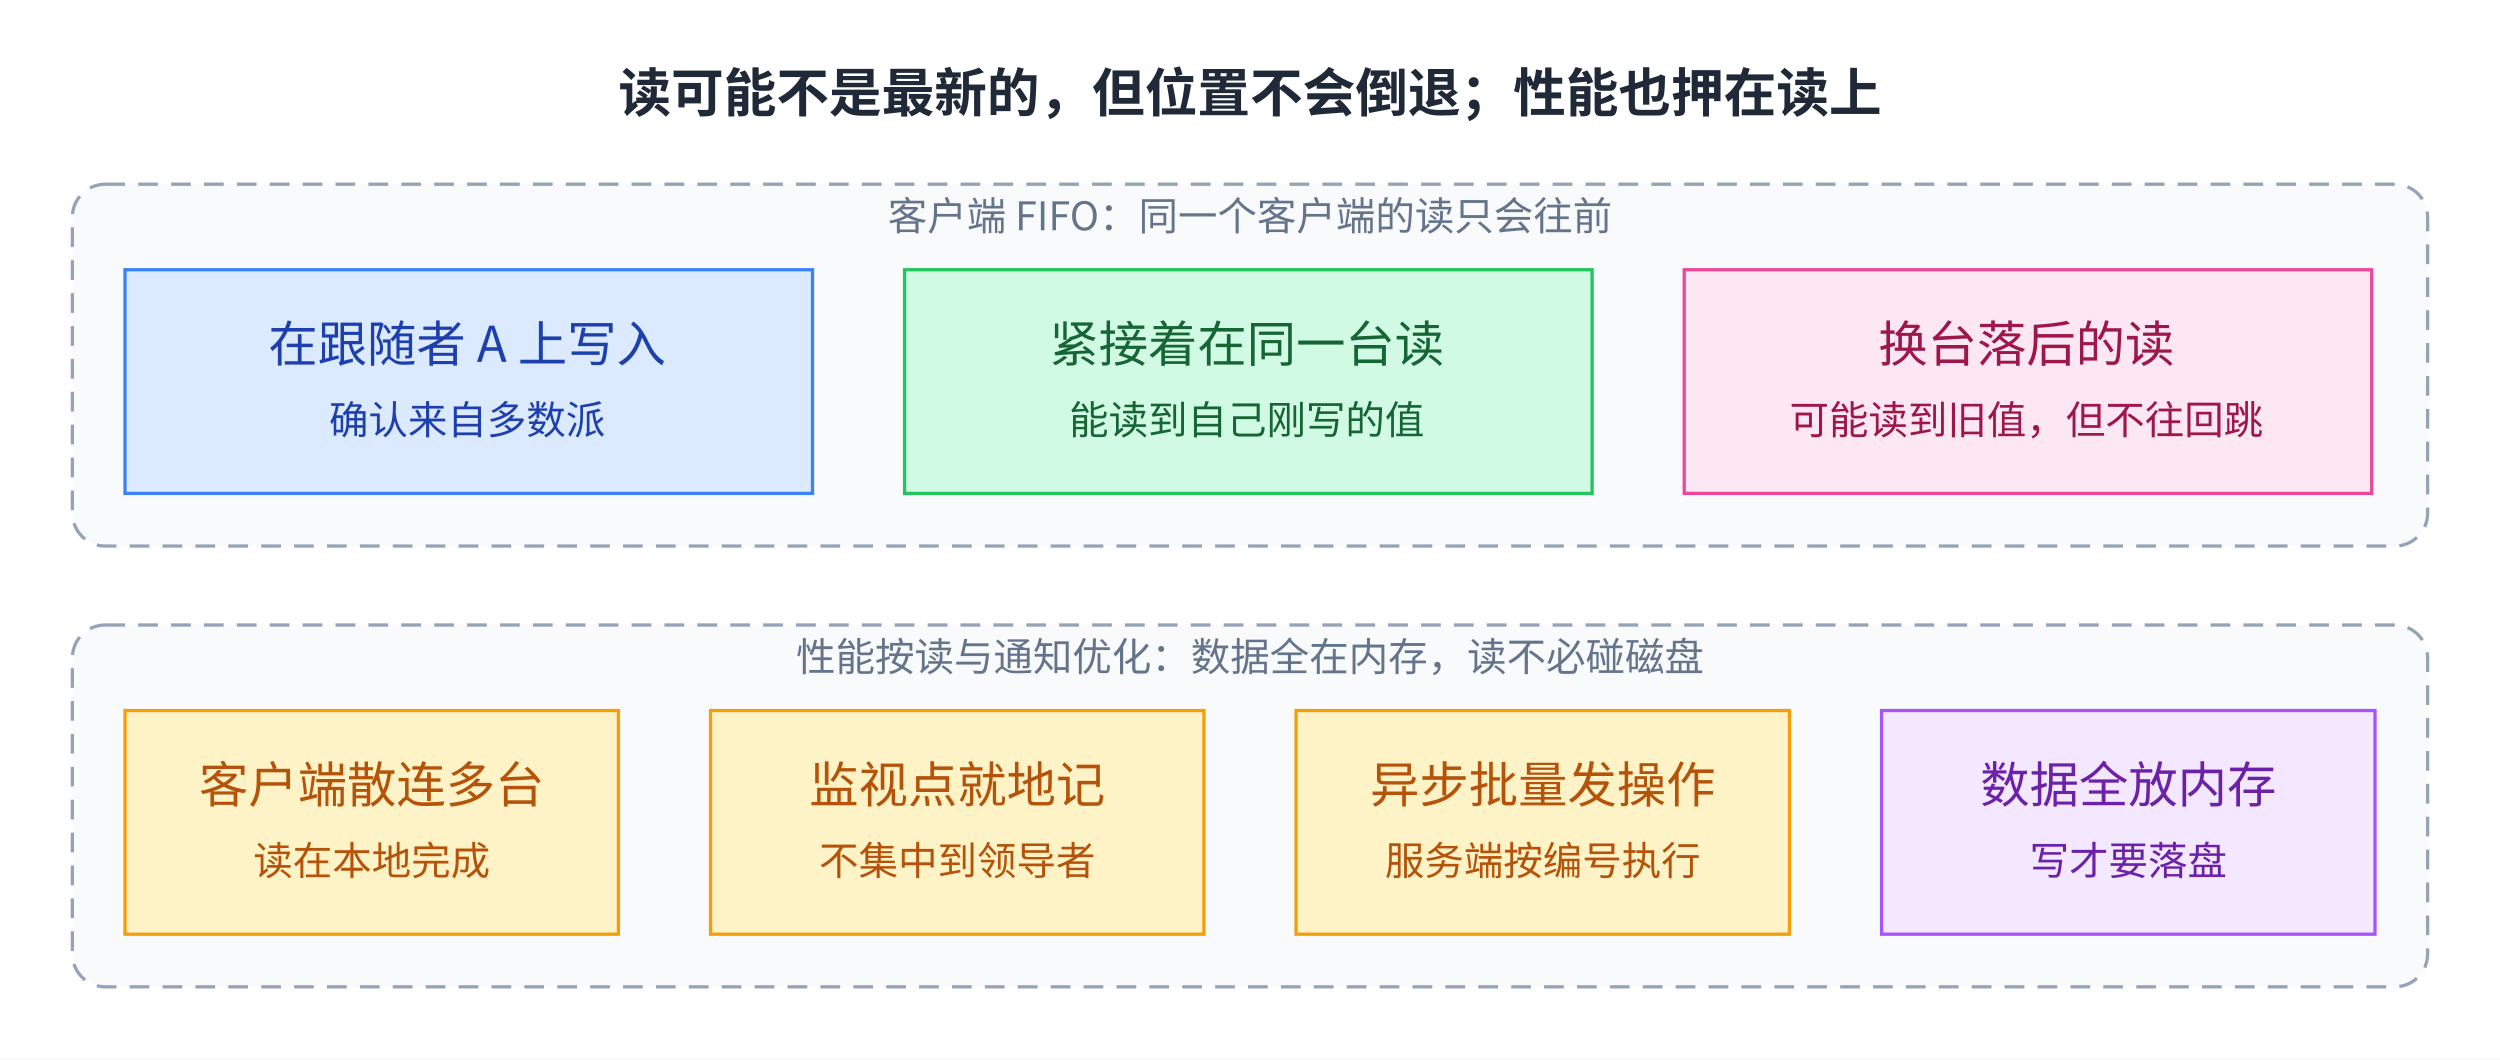
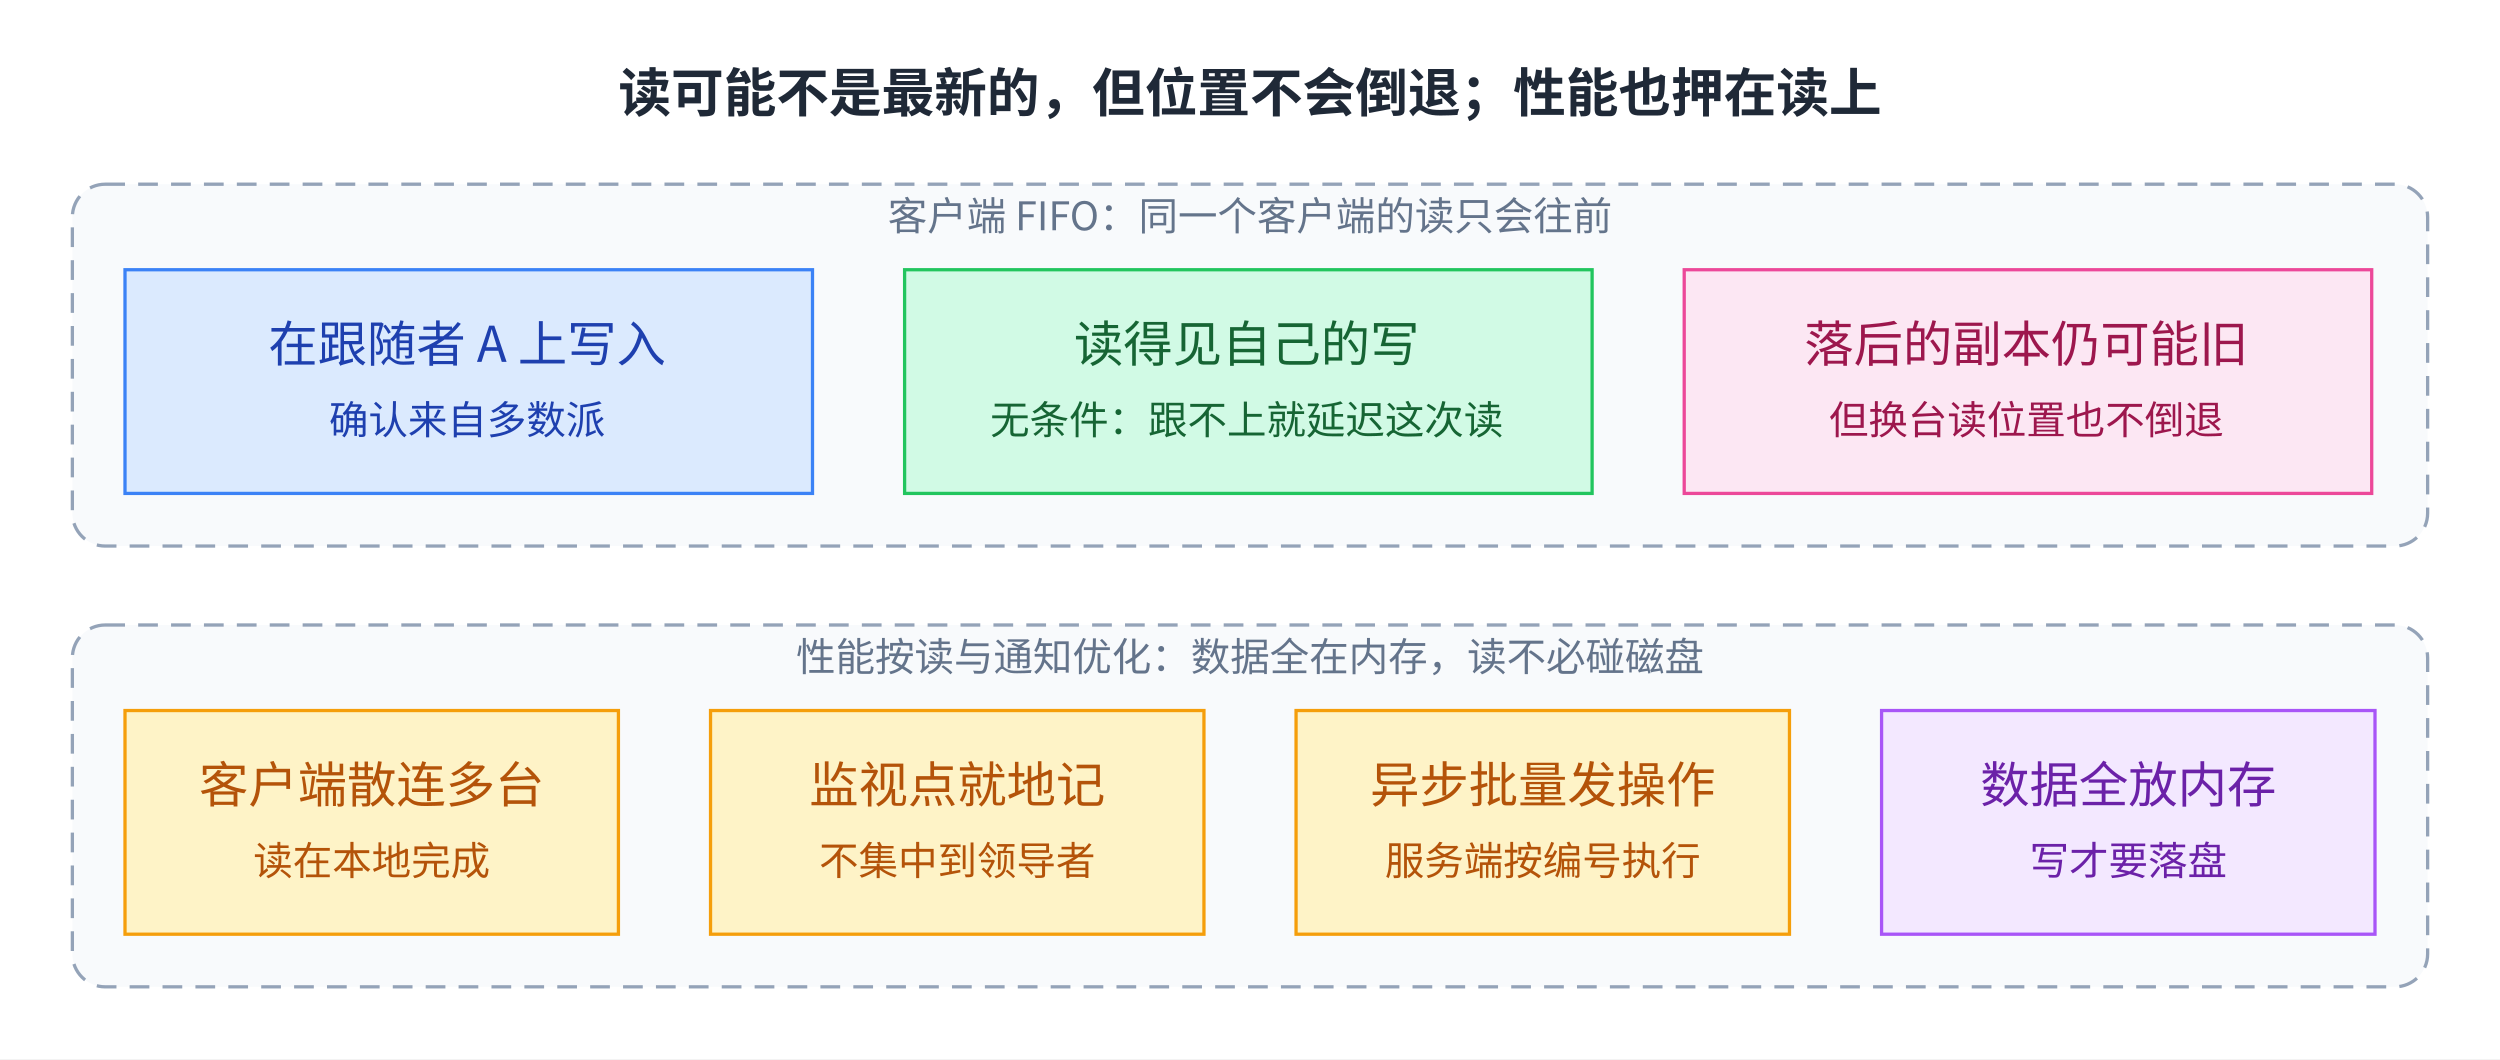
<svg xmlns="http://www.w3.org/2000/svg" viewBox="0 0 760 322" width="760" height="322" role="img" aria-labelledby="fig-zk-13-title fig-zk-13-desc">
  <defs>
    <style>
      text { font-family: 'PingFang SC', 'Microsoft YaHei', 'Noto Sans CJK SC', system-ui, sans-serif; }
    </style>
    <marker id="arrow" markerWidth="8" markerHeight="8" refX="2" refY="4" orient="auto" markerUnits="userSpaceOnUse">
      <path d="M0,0 L8,4 L0,8 L2,4 z" fill="#64748b" />
    </marker>
  </defs>
  <rect x="0" y="0" width="760" height="322" fill="#ffffff" />
  <text x="380" y="34" font-size="16" font-weight="600" fill="#1f2937" text-anchor="middle">读可能不是最新的，但位置不会倒退；性能也押在读上</text>
  <rect x="22" y="56" width="716" height="110" rx="10" fill="#f8fafc" stroke="#94a3b8" stroke-dasharray="6,4" />
  <text x="380" y="70" font-size="12" fill="#64748b" text-anchor="middle">客户端 FIFO：同一个客户端的读只会往前</text>
  <rect x="22" y="190" width="716" height="110" rx="10" fill="#f8fafc" stroke="#94a3b8" stroke-dasharray="6,4" />
  <text x="380" y="204" font-size="12" fill="#64748b" text-anchor="middle">性能按读与通知优化：数据全在内存，读不必碰磁盘</text>
  <rect x="38" y="82" width="209" height="68" fill="#dbeafe" stroke="#3b82f6" />
  <text x="142" y="110" font-size="15" fill="#1e40af" text-anchor="middle">在跟随者 A 上写入</text>
  <text x="142" y="132" font-size="12" fill="#1e40af" text-anchor="middle">确认来自多数派</text>
  <rect x="275" y="82" width="209" height="68" fill="#d1fae5" stroke="#22c55e" />
-   <text x="379" y="110" font-size="15" fill="#166534" text-anchor="middle">紧接着在同一台读</text>
-   <text x="379" y="132" font-size="12" fill="#166534" text-anchor="middle">能读到自己刚写的值</text>
+   <text x="379" y="110" font-size="15" fill="#166534" text-anchor="middle">读得见自己的写</text>
+   <text x="379" y="132" font-size="12" fill="#166534" text-anchor="middle">无条件：跟不上就延迟这次读</text>
  <rect x="512" y="82" width="209" height="68" fill="#fce7f3" stroke="#ec4899" />
-   <text x="616" y="110" font-size="15" fill="#9d174d" text-anchor="middle">换台落后的读</text>
-   <text x="616" y="132" font-size="12" fill="#9d174d" text-anchor="middle">可能读到旧值，但不往回跳</text>
+   <text x="616" y="110" font-size="15" fill="#9d174d" text-anchor="middle">落后的副本仍可能旧</text>
+   <text x="616" y="132" font-size="12" fill="#9d174d" text-anchor="middle">但换台读位置也不倒退</text>
  <rect x="38" y="216" width="150" height="68" fill="#fef3c7" stroke="#f59e0b" />
  <text x="113" y="244" font-size="15" fill="#b45309" text-anchor="middle">客户端散连多台</text>
  <text x="113" y="266" font-size="12" fill="#b45309" text-anchor="middle">读在本地完成</text>
  <rect x="216" y="216" width="150" height="68" fill="#fef3c7" stroke="#f59e0b" />
  <text x="291" y="244" font-size="15" fill="#b45309" text-anchor="middle">监视点就地记</text>
  <text x="291" y="266" font-size="12" fill="#b45309" text-anchor="middle">不集中到领导者</text>
  <rect x="394" y="216" width="150" height="68" fill="#fef3c7" stroke="#f59e0b" />
  <text x="469" y="244" font-size="15" fill="#b45309" text-anchor="middle">异步批量发操作</text>
  <text x="469" y="266" font-size="12" fill="#b45309" text-anchor="middle">服务端按编号执行</text>
  <rect x="572" y="216" width="150" height="68" fill="#f3e8ff" stroke="#a855f7" />
  <text x="647" y="244" font-size="15" fill="#6b21a8" text-anchor="middle">数据全放内存</text>
  <text x="647" y="266" font-size="12" fill="#6b21a8" text-anchor="middle">写才要落盘</text>
</svg>
